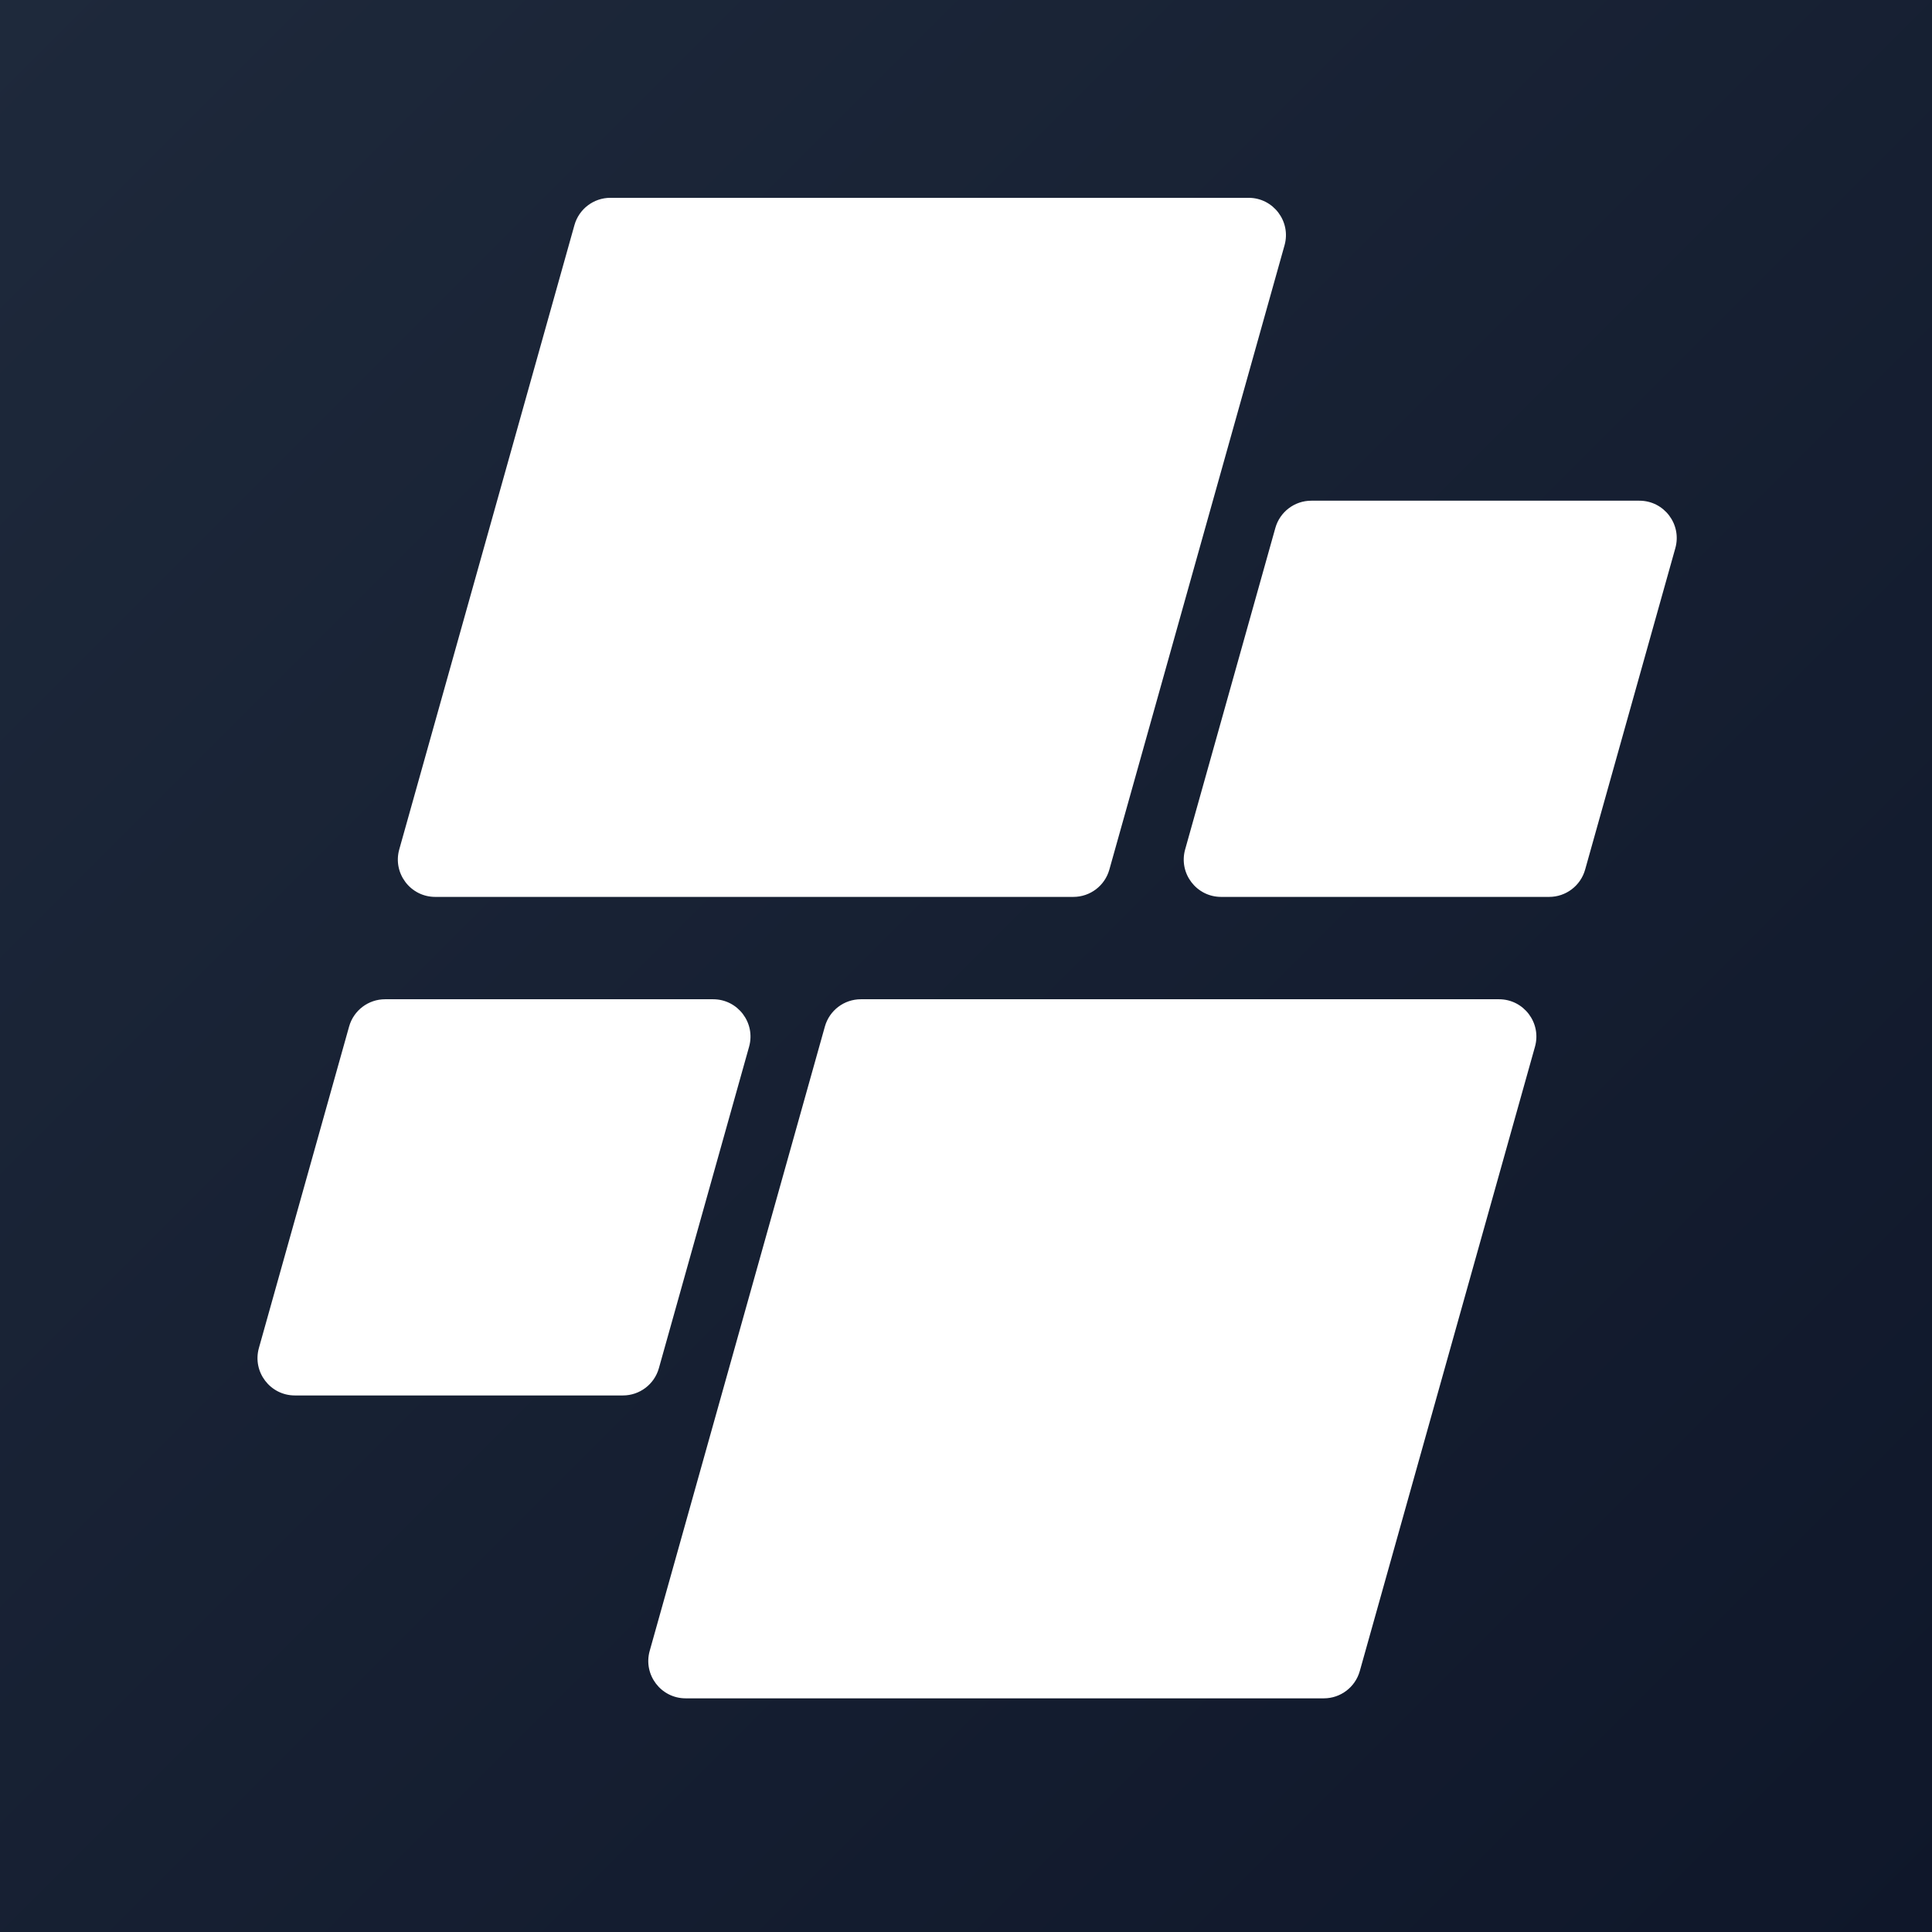
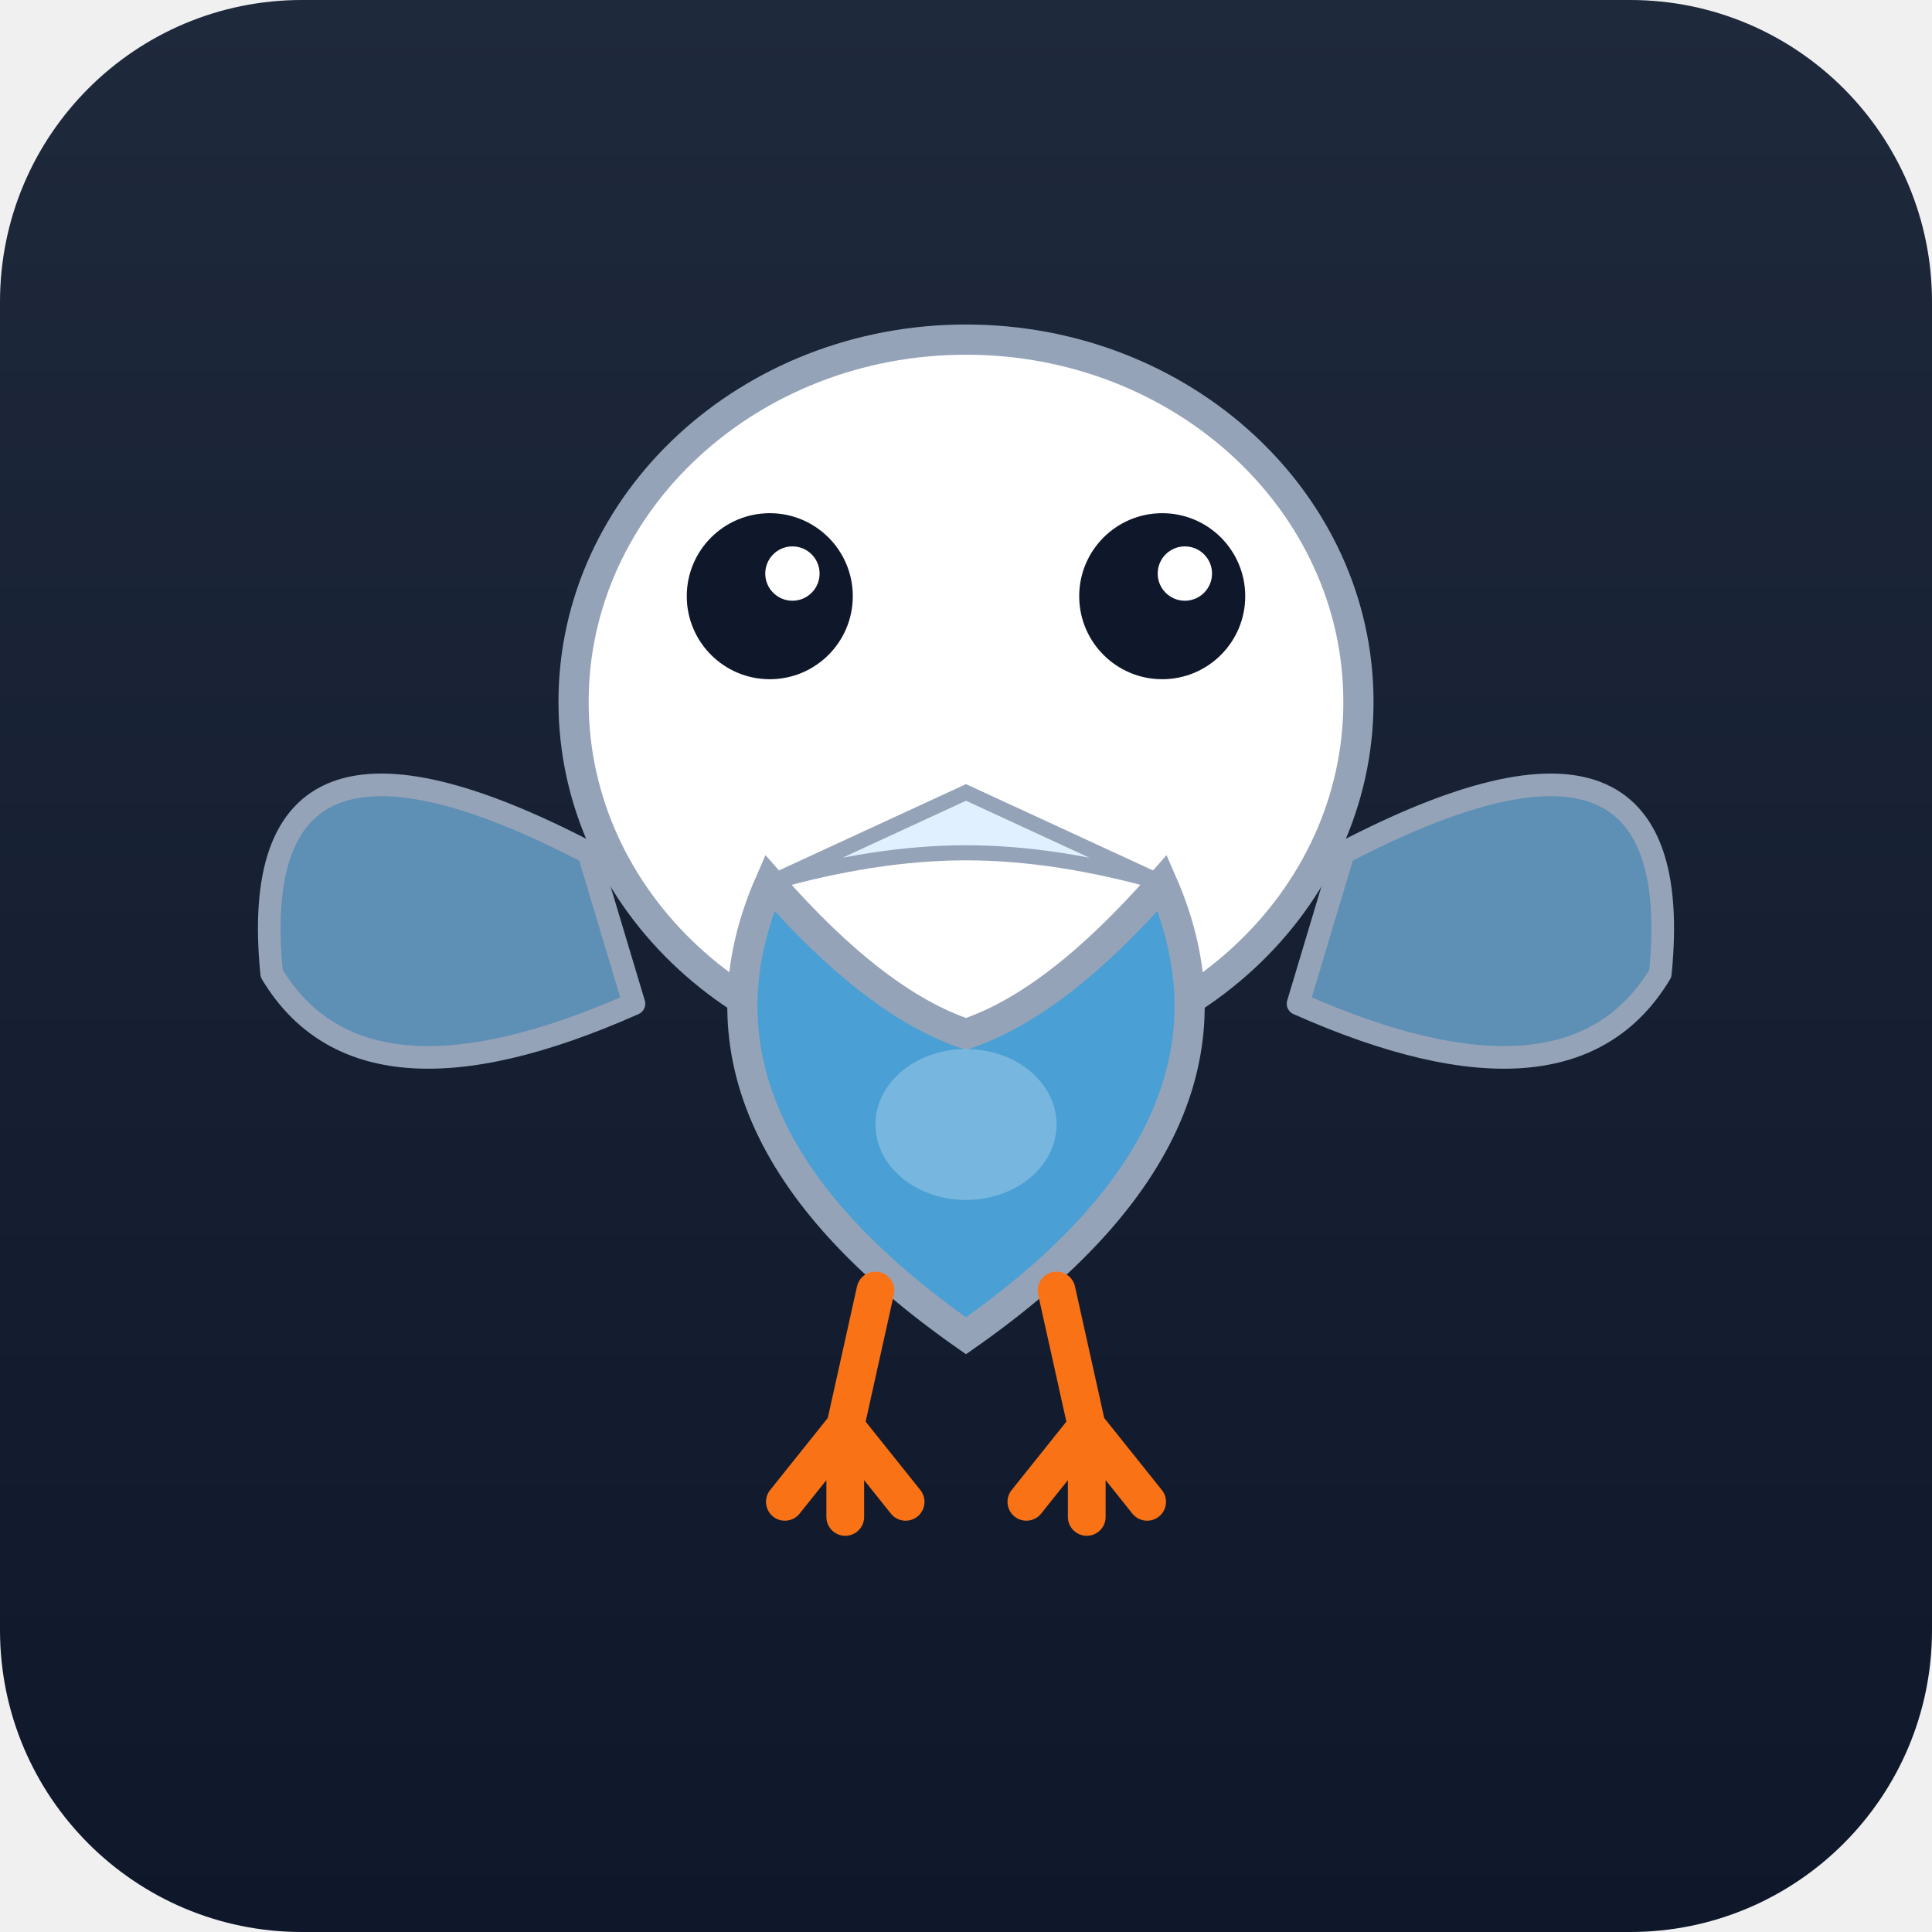
<svg xmlns="http://www.w3.org/2000/svg" viewBox="0 0 512 512">
  <defs>
-     <linearGradient id="bg" x1="0" y1="0" x2="1" y2="1">
+     <linearGradient id="bg" x1="0%" y1="0%" x2="0%" y2="100%">
      <stop offset="0%" stop-color="#1e293b" />
      <stop offset="100%" stop-color="#0f172a" />
    </linearGradient>
-     <clipPath id="icon">
-       <path d="M 855.637 699.203 L 222.246 699.203 C 197.68 699.203 179.906 675.75 186.539 652.102 L 360.43 32.391 C 364.922 16.387 379.512 5.328 396.133 5.328 L 1029.527 5.328 C 1054.09 5.328 1071.867 28.777 1065.23 52.43 L 891.34 672.137 C 886.852 688.141 872.258 699.203 855.637 699.203 Z M 444.238 1166.98 L 533.773 847.898 C 540.41 824.246 522.633 800.797 498.07 800.797 L 172.473 800.797 C 155.852 800.797 141.262 811.855 136.77 827.859 L 47.234 1146.941 C 40.598 1170.594 58.375 1194.043 82.938 1194.043 L 408.535 1194.043 C 425.156 1194.043 439.75 1182.984 444.238 1166.98 Z M 609.004 827.859 L 435.113 1447.57 C 428.477 1471.219 446.254 1494.672 470.816 1494.672 L 1104.211 1494.672 C 1120.832 1494.672 1135.422 1483.609 1139.914 1467.605 L 1313.805 847.898 C 1320.441 824.246 1302.664 800.797 1278.102 800.797 L 644.707 800.797 C 628.086 800.797 613.492 811.855 609.004 827.859 Z M 1056.105 333.02 L 966.57 652.102 C 959.934 675.75 977.711 699.203 1002.273 699.203 L 1327.871 699.203 C 1344.492 699.203 1359.086 688.141 1363.574 672.137 L 1453.109 353.055 C 1459.746 329.406 1441.969 305.953 1417.406 305.953 L 1091.809 305.953 C 1075.188 305.953 1060.598 317.016 1056.105 333.02 Z" />
-     </clipPath>
  </defs>
-   <rect width="512" height="512" fill="url(#bg)" />
-   <g transform="translate(56,51) scale(0.267)">
-     <rect width="1500" height="1500" fill="#ffffff" clip-path="url(#icon)" />
+   <rect width="512" height="512" rx="80" fill="url(#bg)" />
+   <g transform="translate(56, 26) scale(4)">
+     <path d="M 25 50 Q 2 38 4 58 Q 10 68 28 60 Z" fill="#5E8FB5" stroke="#94a3b8" stroke-width="1.5" stroke-linejoin="round" />
+     <path d="M 75 50 Q 98 38 96 58 Q 90 68 72 60 Z" fill="#5E8FB5" stroke="#94a3b8" stroke-width="1.5" stroke-linejoin="round" />
+     <ellipse cx="50" cy="40" rx="26" ry="24" fill="white" stroke="#94a3b8" stroke-width="2" />
+     <path d="M 37 52 L 50 46 L 63 52 Q 56 50 50 50 Q 44 50 37 52 Z" fill="#E0F0FF" stroke="#94a3b8" stroke-width="1" />
+     <path d="M 37 52 Q 30 68 50 82 Q 70 68 63 52 Q 56 60 50 62 Q 44 60 37 52 Z" fill="#4A9FD4" stroke="#94a3b8" stroke-width="2" />
+     <ellipse cx="50" cy="68" rx="6" ry="5" fill="rgba(255,255,255,0.25)" />
+     <circle cx="37" cy="33" r="5.5" fill="#0f172a" />
+     <circle cx="38.5" cy="31.5" r="1.8" fill="white" />
+     <circle cx="63" cy="33" r="5.5" fill="#0f172a" />
+     <circle cx="64.5" cy="31.5" r="1.8" fill="white" />
+     <path d="M 44 79 L 42 88 M 42 88 L 38 93 M 42 88 L 42 94 M 42 88 L 46 93" stroke="#F97316" stroke-width="2.5" stroke-linecap="round" />
+     <path d="M 56 79 L 58 88 M 58 88 L 54 93 M 58 88 L 58 94 M 58 88 L 62 93" stroke="#F97316" stroke-width="2.5" stroke-linecap="round" />
  </g>
</svg>
